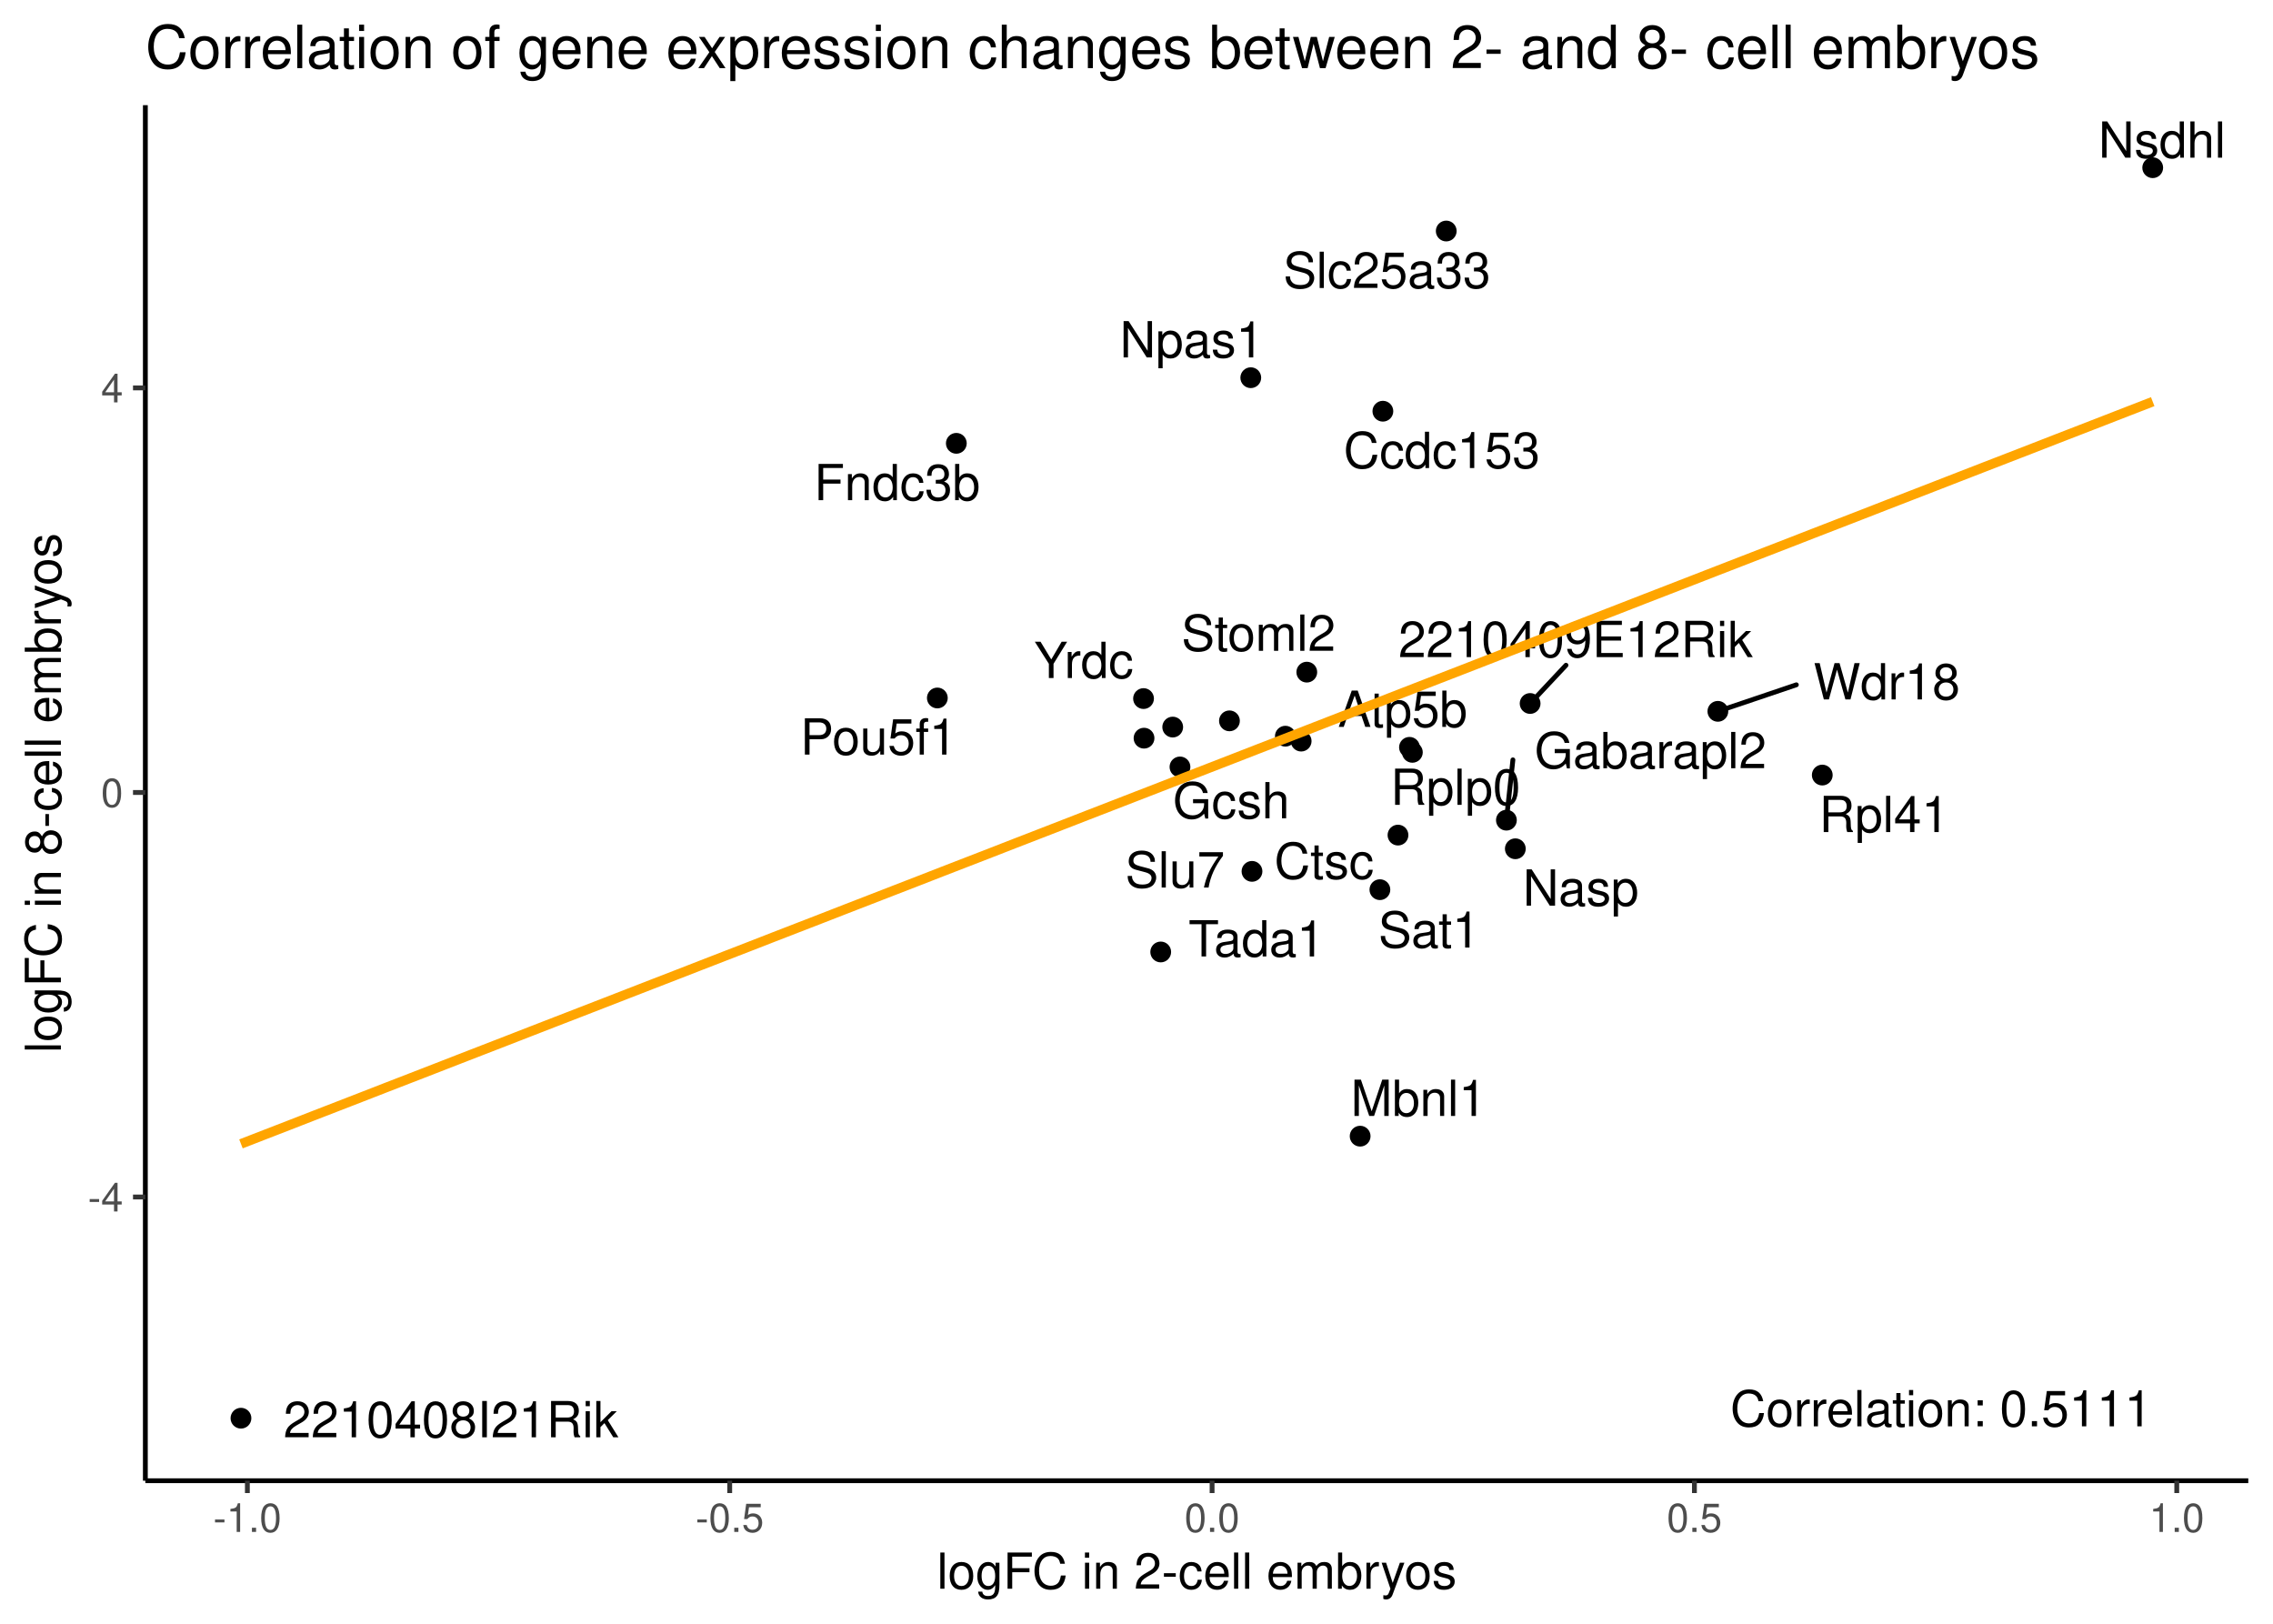
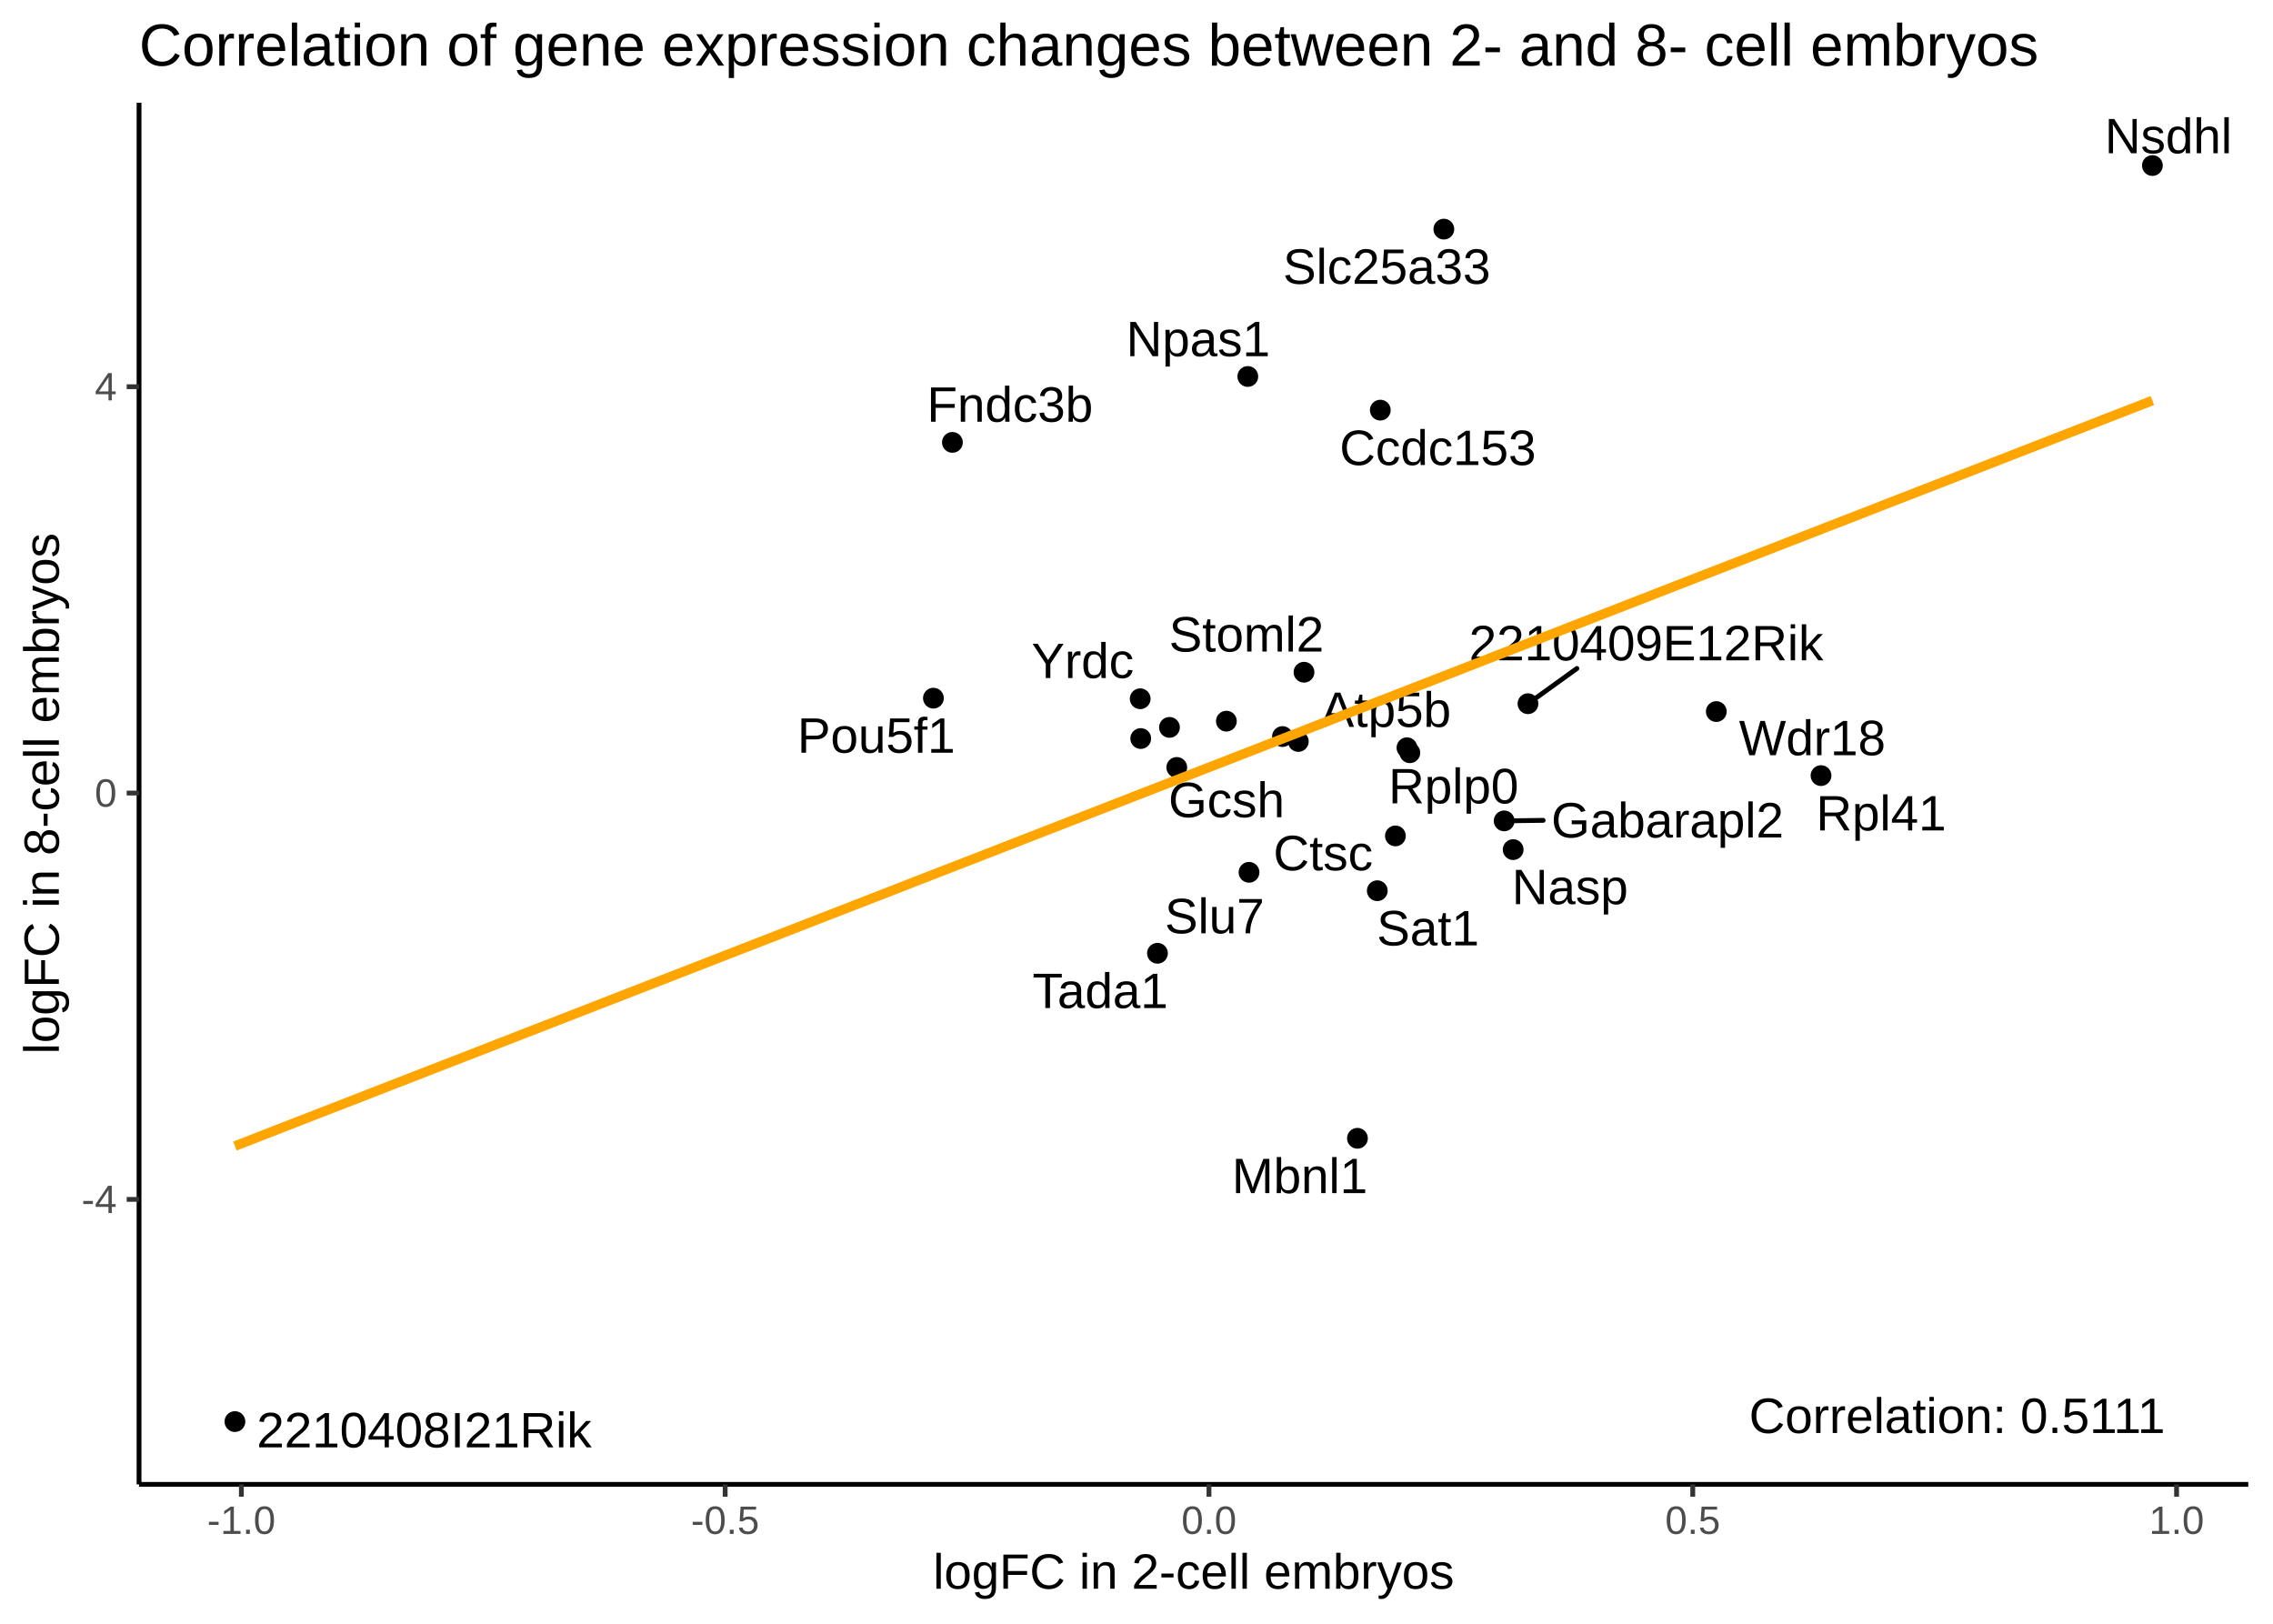
- <svg xmlns="http://www.w3.org/2000/svg" class="svglite" width="504.00pt" height="360.00pt" viewBox="0 0 504.00 360.00">
-   <defs>
-     <style type="text/css">
+ <svg xmlns="http://www.w3.org/2000/svg" width="504.00pt" height="360.00pt" viewBox="0 0 504.00 360.00">
+   <g class="svglite">
+     <defs>
+       <style type="text/css">
    .svglite line, .svglite polyline, .svglite polygon, .svglite path, .svglite rect, .svglite circle {
      fill: none;
      stroke: #000000;
      stroke-linecap: round;
      stroke-linejoin: round;
      stroke-miterlimit: 10.00;
    }
    .svglite text {
      white-space: pre;
    }
+     .svglite g.glyphgroup path {
+       fill: inherit;
+       stroke: none;
+     }
  </style>
-   </defs>
-   <rect width="100%" height="100%" style="stroke: none; fill: #FFFFFF;" />
-   <defs>
-     <clipPath id="cpMC4wMHw1MDQuMDB8MC4wMHwzNjAuMDA=">
-       <rect x="0.00" y="0.00" width="504.00" height="360.00" />
-     </clipPath>
-   </defs>
-   <g clip-path="url(#cpMC4wMHw1MDQuMDB8MC4wMHwzNjAuMDA=)">
-     <rect x="0.00" y="0" width="504.00" height="360.00" style="stroke-width: 1.07; stroke: #FFFFFF; fill: #FFFFFF;" />
-   </g>
-   <defs>
-     <clipPath id="cpMzIuMjN8NDk4LjUyfDIzLjMyfDMyOC4yOQ==">
-       <rect x="32.23" y="23.32" width="466.29" height="304.97" />
-     </clipPath>
-   </defs>
-   <g clip-path="url(#cpMzIuMjN8NDk4LjUyfDIzLjMyfDMyOC4yOQ==)">
-     <rect x="32.23" y="23.32" width="466.29" height="304.97" style="stroke-width: 1.07; stroke: none; fill: #FFFFFF;" />
-     <circle cx="53.43" cy="314.43" r="1.95" style="stroke-width: 0.71; fill: #000000;" />
-     <circle cx="339.28" cy="155.97" r="1.95" style="stroke-width: 0.71; fill: #000000;" />
-     <circle cx="312.53" cy="165.69" r="1.95" style="stroke-width: 0.71; fill: #000000;" />
-     <circle cx="272.61" cy="159.82" r="1.95" style="stroke-width: 0.71; fill: #000000;" />
-     <circle cx="253.67" cy="163.66" r="1.95" style="stroke-width: 0.71; fill: #000000;" />
-     <circle cx="306.63" cy="91.17" r="1.95" style="stroke-width: 0.71; fill: #000000;" />
-     <circle cx="309.98" cy="185.15" r="1.95" style="stroke-width: 0.71; fill: #000000;" />
-     <circle cx="288.51" cy="164.31" r="1.95" style="stroke-width: 0.71; fill: #000000;" />
-     <circle cx="212.05" cy="98.29" r="1.95" style="stroke-width: 0.71; fill: #000000;" />
-     <circle cx="334.02" cy="181.84" r="1.95" style="stroke-width: 0.71; fill: #000000;" />
-     <circle cx="261.64" cy="170.04" r="1.95" style="stroke-width: 0.71; fill: #000000;" />
-     <circle cx="260.03" cy="161.20" r="1.95" style="stroke-width: 0.71; fill: #000000;" />
-     <circle cx="301.59" cy="251.90" r="1.95" style="stroke-width: 0.71; fill: #000000;" />
-     <circle cx="336.00" cy="188.18" r="1.95" style="stroke-width: 0.71; fill: #000000;" />
-     <circle cx="277.34" cy="83.74" r="1.95" style="stroke-width: 0.71; fill: #000000;" />
-     <circle cx="477.33" cy="37.18" r="1.95" style="stroke-width: 0.71; fill: #000000;" />
-     <circle cx="207.84" cy="154.75" r="1.95" style="stroke-width: 0.71; fill: #000000;" />
-     <circle cx="404.06" cy="171.84" r="1.95" style="stroke-width: 0.71; fill: #000000;" />
-     <circle cx="313.17" cy="166.80" r="1.95" style="stroke-width: 0.71; fill: #000000;" />
-     <circle cx="305.97" cy="197.25" r="1.95" style="stroke-width: 0.71; fill: #000000;" />
-     <circle cx="320.68" cy="51.22" r="1.95" style="stroke-width: 0.71; fill: #000000;" />
-     <circle cx="277.61" cy="193.19" r="1.95" style="stroke-width: 0.71; fill: #000000;" />
-     <circle cx="289.76" cy="149.02" r="1.95" style="stroke-width: 0.71; fill: #000000;" />
-     <circle cx="257.37" cy="211.06" r="1.95" style="stroke-width: 0.71; fill: #000000;" />
-     <circle cx="285.01" cy="163.22" r="1.95" style="stroke-width: 0.71; fill: #000000;" />
-     <circle cx="380.91" cy="157.71" r="1.95" style="stroke-width: 0.71; fill: #000000;" />
-     <circle cx="253.56" cy="154.88" r="1.95" style="stroke-width: 0.71; fill: #000000;" />
-     <line x1="347.23" y1="147.49" x2="340.01" y2="155.19" style="stroke-width: 1.07;" />
-     <line x1="335.46" y1="168.47" x2="334.12" y2="180.92" style="stroke-width: 1.07;" />
-     <line x1="398.31" y1="151.83" x2="382.16" y2="157.29" style="stroke-width: 1.07;" />
-     <text x="99.97" y="318.66" text-anchor="middle" style="font-size: 11.04px; font-family: &quot;Nimbus Sans&quot;;" textLength="83.55px" lengthAdjust="spacingAndGlyphs">2210408I21Rik</text>
-     <text x="349.35" y="145.69" text-anchor="middle" style="font-size: 11.04px; font-family: &quot;Nimbus Sans&quot;;" textLength="87.26px" lengthAdjust="spacingAndGlyphs">2210409E12Rik</text>
-     <text x="311.01" y="161.16" text-anchor="middle" style="font-size: 11.04px; font-family: &quot;Nimbus Sans&quot;;" textLength="32.70px" lengthAdjust="spacingAndGlyphs">Atp5b</text>
-     <text x="319.70" y="103.77" text-anchor="middle" style="font-size: 11.04px; font-family: &quot;Nimbus Sans&quot;;" textLength="47.89px" lengthAdjust="spacingAndGlyphs">Ccdc153</text>
-     <text x="293.60" y="194.82" text-anchor="middle" style="font-size: 11.04px; font-family: &quot;Nimbus Sans&quot;;" textLength="23.84px" lengthAdjust="spacingAndGlyphs">Ctsc</text>
-     <text x="198.92" y="110.90" text-anchor="middle" style="font-size: 11.04px; font-family: &quot;Nimbus Sans&quot;;" textLength="40.41px" lengthAdjust="spacingAndGlyphs">Fndc3b</text>
-     <text x="365.98" y="170.32" text-anchor="middle" style="font-size: 11.04px; font-family: &quot;Nimbus Sans&quot;;" textLength="57.45px" lengthAdjust="spacingAndGlyphs">Gabarapl2</text>
-     <text x="273.01" y="181.43" text-anchor="middle" style="font-size: 11.04px; font-family: &quot;Nimbus Sans&quot;;" textLength="27.35px" lengthAdjust="spacingAndGlyphs">Gcsh</text>
-     <text x="314.54" y="247.41" text-anchor="middle" style="font-size: 11.04px; font-family: &quot;Nimbus Sans&quot;;" textLength="33.60px" lengthAdjust="spacingAndGlyphs">Mbnl1</text>
-     <text x="350.52" y="200.79" text-anchor="middle" style="font-size: 11.04px; font-family: &quot;Nimbus Sans&quot;;" textLength="27.76px" lengthAdjust="spacingAndGlyphs">Nasp</text>
-     <text x="264.25" y="79.24" text-anchor="middle" style="font-size: 11.04px; font-family: &quot;Nimbus Sans&quot;;" textLength="34.78px" lengthAdjust="spacingAndGlyphs">Npas1</text>
-     <text x="479.39" y="34.96" text-anchor="middle" style="font-size: 11.04px; font-family: &quot;Nimbus Sans&quot;;" textLength="31.05px" lengthAdjust="spacingAndGlyphs">Nsdhl</text>
-     <text x="194.82" y="167.30" text-anchor="middle" style="font-size: 11.04px; font-family: &quot;Nimbus Sans&quot;;" textLength="37.92px" lengthAdjust="spacingAndGlyphs">Pou5f1</text>
-     <text x="417.77" y="184.48" text-anchor="middle" style="font-size: 11.04px; font-family: &quot;Nimbus Sans&quot;;" textLength="31.77px" lengthAdjust="spacingAndGlyphs">Rpl41</text>
-     <text x="322.73" y="178.45" text-anchor="middle" style="font-size: 11.04px; font-family: &quot;Nimbus Sans&quot;;" textLength="31.74px" lengthAdjust="spacingAndGlyphs">Rplp0</text>
-     <text x="316.89" y="210.08" text-anchor="middle" style="font-size: 11.04px; font-family: &quot;Nimbus Sans&quot;;" textLength="25.11px" lengthAdjust="spacingAndGlyphs">Sat1</text>
-     <text x="307.54" y="63.85" text-anchor="middle" style="font-size: 11.04px; font-family: &quot;Nimbus Sans&quot;;" textLength="50.97px" lengthAdjust="spacingAndGlyphs">Slc25a33</text>
-     <text x="260.53" y="196.77" text-anchor="middle" style="font-size: 11.04px; font-family: &quot;Nimbus Sans&quot;;" textLength="24.08px" lengthAdjust="spacingAndGlyphs">Slu7</text>
-     <text x="279.06" y="144.29" text-anchor="middle" style="font-size: 11.04px; font-family: &quot;Nimbus Sans&quot;;" textLength="38.90px" lengthAdjust="spacingAndGlyphs">Stoml2</text>
-     <text x="278.61" y="212.05" text-anchor="middle" style="font-size: 11.04px; font-family: &quot;Nimbus Sans&quot;;" textLength="32.45px" lengthAdjust="spacingAndGlyphs">Tada1</text>
-     <text x="418.35" y="155.07" text-anchor="middle" style="font-size: 11.04px; font-family: &quot;Nimbus Sans&quot;;" textLength="36.48px" lengthAdjust="spacingAndGlyphs">Wdr18</text>
-     <text x="240.32" y="150.33" text-anchor="middle" style="font-size: 11.04px; font-family: &quot;Nimbus Sans&quot;;" textLength="24.14px" lengthAdjust="spacingAndGlyphs">Yrdc</text>
-     <polyline points="53.43,253.61 58.79,251.53 64.16,249.45 69.52,247.36 74.89,245.28 80.25,243.20 85.62,241.11 90.99,239.03 96.35,236.95 101.72,234.86 107.08,232.78 112.45,230.70 117.82,228.61 123.18,226.53 128.55,224.45 133.91,222.37 139.28,220.28 144.64,218.20 150.01,216.12 155.38,214.03 160.74,211.95 166.11,209.87 171.47,207.78 176.84,205.70 182.21,203.62 187.57,201.53 192.94,199.45 198.30,197.37 203.67,195.29 209.03,193.20 214.40,191.12 219.77,189.04 225.13,186.95 230.50,184.87 235.86,182.79 241.23,180.70 246.60,178.62 251.96,176.54 257.33,174.46 262.69,172.37 268.06,170.29 273.42,168.21 278.79,166.12 284.16,164.04 289.52,161.96 294.89,159.87 300.25,157.79 305.62,155.71 310.99,153.62 316.35,151.54 321.72,149.46 327.08,147.38 332.45,145.29 337.81,143.21 343.18,141.13 348.55,139.04 353.91,136.96 359.28,134.88 364.64,132.79 370.01,130.71 375.37,128.63 380.74,126.54 386.11,124.46 391.47,122.38 396.84,120.30 402.20,118.21 407.57,116.13 412.94,114.05 418.30,111.96 423.67,109.88 429.03,107.80 434.40,105.71 439.76,103.63 445.13,101.55 450.50,99.47 455.86,97.38 461.23,95.30 466.59,93.22 471.96,91.13 477.33,89.05 " style="stroke-width: 2.13; stroke: #FFA500; stroke-linecap: butt;" />
-     <text x="477.19" y="316.23" text-anchor="end" style="font-size: 11.04px; font-family: &quot;Nimbus Sans&quot;;" textLength="106.66px" lengthAdjust="spacingAndGlyphs">Correlation: 0.5111</text>
-   </g>
-   <g clip-path="url(#cpMC4wMHw1MDQuMDB8MC4wMHwzNjAuMDA=)">
-     <polyline points="32.23,328.29 32.23,23.32 " style="stroke-width: 1.07; stroke-linecap: butt;" />
-     <text x="27.30" y="268.60" text-anchor="end" style="font-size: 8.80px;fill: #4D4D4D; font-family: &quot;Nimbus Sans&quot;;" textLength="8.77px" lengthAdjust="spacingAndGlyphs">-4</text>
-     <text x="27.30" y="178.90" text-anchor="end" style="font-size: 8.80px;fill: #4D4D4D; font-family: &quot;Nimbus Sans&quot;;" textLength="5.59px" lengthAdjust="spacingAndGlyphs">0</text>
-     <text x="27.30" y="89.21" text-anchor="end" style="font-size: 8.80px;fill: #4D4D4D; font-family: &quot;Nimbus Sans&quot;;" textLength="5.59px" lengthAdjust="spacingAndGlyphs">4</text>
-     <polyline points="29.49,265.39 32.23,265.39 " style="stroke-width: 1.07; stroke: #333333; stroke-linecap: butt;" />
-     <polyline points="29.49,175.70 32.23,175.70 " style="stroke-width: 1.07; stroke: #333333; stroke-linecap: butt;" />
-     <polyline points="29.49,86.00 32.23,86.00 " style="stroke-width: 1.07; stroke: #333333; stroke-linecap: butt;" />
-     <polyline points="32.23,328.29 498.52,328.29 " style="stroke-width: 1.07; stroke-linecap: butt;" />
-     <polyline points="54.85,331.03 54.85,328.29 " style="stroke-width: 1.07; stroke: #333333; stroke-linecap: butt;" />
-     <polyline points="161.80,331.03 161.80,328.29 " style="stroke-width: 1.07; stroke: #333333; stroke-linecap: butt;" />
-     <polyline points="268.76,331.03 268.76,328.29 " style="stroke-width: 1.07; stroke: #333333; stroke-linecap: butt;" />
-     <polyline points="375.71,331.03 375.71,328.29 " style="stroke-width: 1.07; stroke: #333333; stroke-linecap: butt;" />
-     <polyline points="482.66,331.03 482.66,328.29 " style="stroke-width: 1.07; stroke: #333333; stroke-linecap: butt;" />
-     <text x="54.85" y="339.64" text-anchor="middle" style="font-size: 8.80px;fill: #4D4D4D; font-family: &quot;Nimbus Sans&quot;;" textLength="17.16px" lengthAdjust="spacingAndGlyphs">-1.0</text>
-     <text x="161.80" y="339.64" text-anchor="middle" style="font-size: 8.80px;fill: #4D4D4D; font-family: &quot;Nimbus Sans&quot;;" textLength="17.16px" lengthAdjust="spacingAndGlyphs">-0.5</text>
-     <text x="268.76" y="339.64" text-anchor="middle" style="font-size: 8.80px;fill: #4D4D4D; font-family: &quot;Nimbus Sans&quot;;" textLength="13.98px" lengthAdjust="spacingAndGlyphs">0.0</text>
-     <text x="375.71" y="339.64" text-anchor="middle" style="font-size: 8.80px;fill: #4D4D4D; font-family: &quot;Nimbus Sans&quot;;" textLength="13.98px" lengthAdjust="spacingAndGlyphs">0.5</text>
-     <text x="482.66" y="339.64" text-anchor="middle" style="font-size: 8.80px;fill: #4D4D4D; font-family: &quot;Nimbus Sans&quot;;" textLength="13.98px" lengthAdjust="spacingAndGlyphs">1.0</text>
-     <text x="265.38" y="352.23" text-anchor="middle" style="font-size: 11.00px; font-family: &quot;Nimbus Sans&quot;;" textLength="129.18px" lengthAdjust="spacingAndGlyphs">logFC in 2-cell embryos</text>
-     <text transform="translate(13.50,175.81) rotate(-90)" text-anchor="middle" style="font-size: 11.00px; font-family: &quot;Nimbus Sans&quot;;" textLength="129.18px" lengthAdjust="spacingAndGlyphs">logFC in 8-cell embryos</text>
-     <text x="32.23" y="15.10" style="font-size: 13.20px; font-family: &quot;Nimbus Sans&quot;;" textLength="475.23px" lengthAdjust="spacingAndGlyphs">Correlation of gene expression changes between 2- and 8- cell embryos</text>
+     </defs>
+     <rect width="100%" height="100%" style="stroke: none; fill: #FFFFFF;" />
+     <defs>
+       <clipPath id="cpMC4wMHw1MDQuMDB8MC4wMHwzNjAuMDA=">
+         <rect x="0.00" y="0.00" width="504.00" height="360.00" />
+       </clipPath>
+     </defs>
+     <g clip-path="url(#cpMC4wMHw1MDQuMDB8MC4wMHwzNjAuMDA=)">
+       <rect x="0" y="0.00" width="504.00" height="360.00" style="stroke-width: 1.07; stroke: #FFFFFF; fill: #FFFFFF;" />
+     </g>
+     <defs>
+       <clipPath id="cpMzAuODN8NDk4LjUyfDIyLjc4fDMyOS4xMA==">
+         <rect x="30.83" y="22.78" width="467.69" height="306.32" />
+       </clipPath>
+     </defs>
+     <g clip-path="url(#cpMzAuODN8NDk4LjUyfDIyLjc4fDMyOS4xMA==)">
+       <rect x="30.83" y="22.78" width="467.69" height="306.32" style="stroke-width: 1.07; stroke: none; fill: #FFFFFF;" />
+       <circle cx="52.09" cy="315.18" r="1.95" style="stroke-width: 0.71; fill: #000000;" />
+       <circle cx="338.80" cy="156.02" r="1.95" style="stroke-width: 0.71; fill: #000000;" />
+       <circle cx="311.97" cy="165.78" r="1.95" style="stroke-width: 0.71; fill: #000000;" />
+       <circle cx="271.93" cy="159.89" r="1.95" style="stroke-width: 0.71; fill: #000000;" />
+       <circle cx="252.94" cy="163.74" r="1.95" style="stroke-width: 0.71; fill: #000000;" />
+       <circle cx="306.06" cy="90.93" r="1.95" style="stroke-width: 0.71; fill: #000000;" />
+       <circle cx="309.41" cy="185.33" r="1.95" style="stroke-width: 0.71; fill: #000000;" />
+       <circle cx="287.88" cy="164.39" r="1.95" style="stroke-width: 0.71; fill: #000000;" />
+       <circle cx="211.18" cy="98.08" r="1.95" style="stroke-width: 0.71; fill: #000000;" />
+       <circle cx="333.52" cy="182.00" r="1.95" style="stroke-width: 0.71; fill: #000000;" />
+       <circle cx="260.93" cy="170.15" r="1.95" style="stroke-width: 0.71; fill: #000000;" />
+       <circle cx="259.31" cy="161.27" r="1.95" style="stroke-width: 0.71; fill: #000000;" />
+       <circle cx="300.99" cy="252.37" r="1.95" style="stroke-width: 0.71; fill: #000000;" />
+       <circle cx="335.52" cy="188.37" r="1.95" style="stroke-width: 0.71; fill: #000000;" />
+       <circle cx="276.68" cy="83.47" r="1.95" style="stroke-width: 0.71; fill: #000000;" />
+       <circle cx="477.26" cy="36.70" r="1.95" style="stroke-width: 0.71; fill: #000000;" />
+       <circle cx="206.97" cy="154.79" r="1.95" style="stroke-width: 0.71; fill: #000000;" />
+       <circle cx="403.78" cy="171.96" r="1.95" style="stroke-width: 0.71; fill: #000000;" />
+       <circle cx="312.61" cy="166.89" r="1.95" style="stroke-width: 0.71; fill: #000000;" />
+       <circle cx="305.39" cy="197.48" r="1.95" style="stroke-width: 0.71; fill: #000000;" />
+       <circle cx="320.15" cy="50.80" r="1.95" style="stroke-width: 0.71; fill: #000000;" />
+       <circle cx="276.95" cy="193.40" r="1.95" style="stroke-width: 0.71; fill: #000000;" />
+       <circle cx="289.14" cy="149.04" r="1.95" style="stroke-width: 0.71; fill: #000000;" />
+       <circle cx="256.65" cy="211.35" r="1.95" style="stroke-width: 0.71; fill: #000000;" />
+       <circle cx="284.37" cy="163.30" r="1.95" style="stroke-width: 0.71; fill: #000000;" />
+       <circle cx="380.56" cy="157.76" r="1.95" style="stroke-width: 0.71; fill: #000000;" />
+       <circle cx="252.82" cy="154.92" r="1.95" style="stroke-width: 0.71; fill: #000000;" />
+       <line x1="349.65" y1="148.21" x2="339.75" y2="155.34" style="stroke-width: 1.07;" />
+       <line x1="342.17" y1="181.88" x2="334.93" y2="181.98" style="stroke-width: 1.07;" />
+       <text x="94.05" y="320.89" text-anchor="middle" style="font-size: 11.04px; font-family: &quot;Arimo&quot;;" textLength="74.27px" lengthAdjust="spacingAndGlyphs">2210408I21Rik</text>
+       <text x="365.01" y="146.41" text-anchor="middle" style="font-size: 11.04px; font-family: &quot;Arimo&quot;;" textLength="78.56px" lengthAdjust="spacingAndGlyphs">2210409E12Rik</text>
+       <text x="307.32" y="161.16" text-anchor="middle" style="font-size: 11.04px; font-family: &quot;Arimo&quot;;" textLength="28.84px" lengthAdjust="spacingAndGlyphs">Atp5b</text>
+       <text x="318.81" y="103.10" text-anchor="middle" style="font-size: 11.04px; font-family: &quot;Arimo&quot;;" textLength="43.56px" lengthAdjust="spacingAndGlyphs">Ccdc153</text>
+       <text x="293.38" y="192.95" text-anchor="middle" style="font-size: 11.04px; font-family: &quot;Arimo&quot;;" textLength="22.06px" lengthAdjust="spacingAndGlyphs">Ctsc</text>
+       <text x="223.94" y="93.51" text-anchor="middle" style="font-size: 11.04px; font-family: &quot;Arimo&quot;;" textLength="36.81px" lengthAdjust="spacingAndGlyphs">Fndc3b</text>
+       <text x="369.74" y="185.68" text-anchor="middle" style="font-size: 11.04px; font-family: &quot;Arimo&quot;;" textLength="51.55px" lengthAdjust="spacingAndGlyphs">Gabarapl2</text>
+       <text x="271.96" y="181.18" text-anchor="middle" style="font-size: 11.04px; font-family: &quot;Arimo&quot;;" textLength="25.75px" lengthAdjust="spacingAndGlyphs">Gcsh</text>
+       <text x="288.20" y="264.52" text-anchor="middle" style="font-size: 11.04px; font-family: &quot;Arimo&quot;;" textLength="30.06px" lengthAdjust="spacingAndGlyphs">Mbnl1</text>
+       <text x="348.12" y="200.46" text-anchor="middle" style="font-size: 11.04px; font-family: &quot;Arimo&quot;;" textLength="25.77px" lengthAdjust="spacingAndGlyphs">Nasp</text>
+       <text x="265.67" y="78.97" text-anchor="middle" style="font-size: 11.04px; font-family: &quot;Arimo&quot;;" textLength="31.91px" lengthAdjust="spacingAndGlyphs">Npas1</text>
+       <text x="480.81" y="33.98" text-anchor="middle" style="font-size: 11.04px; font-family: &quot;Arimo&quot;;" textLength="28.22px" lengthAdjust="spacingAndGlyphs">Nsdhl</text>
+       <text x="194.29" y="166.89" text-anchor="middle" style="font-size: 11.04px; font-family: &quot;Arimo&quot;;" textLength="34.98px" lengthAdjust="spacingAndGlyphs">Pou5f1</text>
+       <text x="417.11" y="184.12" text-anchor="middle" style="font-size: 11.04px; font-family: &quot;Arimo&quot;;" textLength="28.84px" lengthAdjust="spacingAndGlyphs">Rpl41</text>
+       <text x="322.30" y="178.11" text-anchor="middle" style="font-size: 11.04px; font-family: &quot;Arimo&quot;;" textLength="28.84px" lengthAdjust="spacingAndGlyphs">Rplp0</text>
+       <text x="316.63" y="209.60" text-anchor="middle" style="font-size: 11.04px; font-family: &quot;Arimo&quot;;" textLength="22.70px" lengthAdjust="spacingAndGlyphs">Sat1</text>
+       <text x="307.49" y="62.92" text-anchor="middle" style="font-size: 11.04px; font-family: &quot;Arimo&quot;;" textLength="46.03px" lengthAdjust="spacingAndGlyphs">Slc25a33</text>
+       <text x="269.30" y="206.92" text-anchor="middle" style="font-size: 11.04px; font-family: &quot;Arimo&quot;;" textLength="22.09px" lengthAdjust="spacingAndGlyphs">Slu7</text>
+       <text x="276.38" y="144.45" text-anchor="middle" style="font-size: 11.04px; font-family: &quot;Arimo&quot;;" textLength="34.34px" lengthAdjust="spacingAndGlyphs">Stoml2</text>
+       <text x="243.97" y="223.49" text-anchor="middle" style="font-size: 11.04px; font-family: &quot;Arimo&quot;;" textLength="30.06px" lengthAdjust="spacingAndGlyphs">Tada1</text>
+       <text x="401.85" y="167.43" text-anchor="middle" style="font-size: 11.04px; font-family: &quot;Arimo&quot;;" textLength="32.50px" lengthAdjust="spacingAndGlyphs">Wdr18</text>
+       <text x="240.06" y="150.32" text-anchor="middle" style="font-size: 11.04px; font-family: &quot;Arimo&quot;;" textLength="22.69px" lengthAdjust="spacingAndGlyphs">Yrdc</text>
+       <polyline points="52.09,254.09 57.47,252.00 62.85,249.90 68.23,247.81 73.61,245.72 79.00,243.63 84.38,241.53 89.76,239.44 95.14,237.35 100.52,235.26 105.91,233.17 111.29,231.07 116.67,228.98 122.05,226.89 127.43,224.80 132.82,222.70 138.20,220.61 143.58,218.52 148.96,216.43 154.34,214.34 159.73,212.24 165.11,210.15 170.49,208.06 175.87,205.97 181.25,203.87 186.64,201.78 192.02,199.69 197.40,197.60 202.78,195.50 208.16,193.41 213.55,191.32 218.93,189.23 224.31,187.14 229.69,185.04 235.07,182.95 240.45,180.86 245.84,178.77 251.22,176.67 256.60,174.58 261.98,172.49 267.36,170.40 272.75,168.31 278.13,166.21 283.51,164.12 288.89,162.03 294.27,159.94 299.66,157.84 305.04,155.75 310.42,153.66 315.80,151.57 321.18,149.48 326.57,147.38 331.95,145.29 337.33,143.20 342.71,141.11 348.09,139.01 353.48,136.92 358.86,134.83 364.24,132.74 369.62,130.64 375.00,128.55 380.39,126.46 385.77,124.37 391.15,122.28 396.53,120.18 401.91,118.09 407.30,116.00 412.68,113.91 418.06,111.81 423.44,109.72 428.82,107.63 434.21,105.54 439.59,103.45 444.97,101.35 450.35,99.26 455.73,97.17 461.12,95.08 466.50,92.98 471.88,90.89 477.26,88.80 " style="stroke-width: 2.13; stroke: #FFA500; stroke-linecap: butt;" />
+       <text x="480.08" y="317.71" text-anchor="end" style="font-size: 11.04px; font-family: &quot;Arimo&quot;;" textLength="92.22px" lengthAdjust="spacingAndGlyphs">Correlation: 0.5111</text>
+     </g>
+     <g clip-path="url(#cpMC4wMHw1MDQuMDB8MC4wMHwzNjAuMDA=)">
+       <polyline points="30.83,329.10 30.83,22.78 " style="stroke-width: 1.07; stroke-linecap: butt;" />
+       <text x="25.90" y="268.95" text-anchor="end" style="font-size: 8.80px;fill: #4D4D4D; font-family: &quot;Arimo&quot;;" textLength="7.81px" lengthAdjust="spacingAndGlyphs">-4</text>
+       <text x="25.90" y="178.86" text-anchor="end" style="font-size: 8.80px;fill: #4D4D4D; font-family: &quot;Arimo&quot;;" textLength="4.89px" lengthAdjust="spacingAndGlyphs">0</text>
+       <text x="25.90" y="88.77" text-anchor="end" style="font-size: 8.80px;fill: #4D4D4D; font-family: &quot;Arimo&quot;;" textLength="4.89px" lengthAdjust="spacingAndGlyphs">4</text>
+       <polyline points="28.09,265.92 30.83,265.92 " style="stroke-width: 1.07; stroke: #333333; stroke-linecap: butt;" />
+       <polyline points="28.09,175.83 30.83,175.83 " style="stroke-width: 1.07; stroke: #333333; stroke-linecap: butt;" />
+       <polyline points="28.09,85.74 30.83,85.74 " style="stroke-width: 1.07; stroke: #333333; stroke-linecap: butt;" />
+       <polyline points="30.83,329.10 498.52,329.10 " style="stroke-width: 1.07; stroke-linecap: butt;" />
+       <polyline points="53.52,331.84 53.52,329.10 " style="stroke-width: 1.07; stroke: #333333; stroke-linecap: butt;" />
+       <polyline points="160.79,331.84 160.79,329.10 " style="stroke-width: 1.07; stroke: #333333; stroke-linecap: butt;" />
+       <polyline points="268.07,331.84 268.07,329.10 " style="stroke-width: 1.07; stroke: #333333; stroke-linecap: butt;" />
+       <polyline points="375.34,331.84 375.34,329.10 " style="stroke-width: 1.07; stroke: #333333; stroke-linecap: butt;" />
+       <polyline points="482.62,331.84 482.62,329.10 " style="stroke-width: 1.07; stroke: #333333; stroke-linecap: butt;" />
+       <text x="53.52" y="340.09" text-anchor="middle" style="font-size: 8.80px;fill: #4D4D4D; font-family: &quot;Arimo&quot;;" textLength="15.14px" lengthAdjust="spacingAndGlyphs">-1.0</text>
+       <text x="160.79" y="340.09" text-anchor="middle" style="font-size: 8.80px;fill: #4D4D4D; font-family: &quot;Arimo&quot;;" textLength="15.14px" lengthAdjust="spacingAndGlyphs">-0.5</text>
+       <text x="268.07" y="340.09" text-anchor="middle" style="font-size: 8.80px;fill: #4D4D4D; font-family: &quot;Arimo&quot;;" textLength="12.22px" lengthAdjust="spacingAndGlyphs">0.0</text>
+       <text x="375.34" y="340.09" text-anchor="middle" style="font-size: 8.80px;fill: #4D4D4D; font-family: &quot;Arimo&quot;;" textLength="12.22px" lengthAdjust="spacingAndGlyphs">0.5</text>
+       <text x="482.62" y="340.09" text-anchor="middle" style="font-size: 8.80px;fill: #4D4D4D; font-family: &quot;Arimo&quot;;" textLength="12.22px" lengthAdjust="spacingAndGlyphs">1.0</text>
+       <text x="264.67" y="352.23" text-anchor="middle" style="font-size: 11.00px; font-family: &quot;Arimo&quot;;" textLength="115.56px" lengthAdjust="spacingAndGlyphs">logFC in 2-cell embryos</text>
+       <text transform="translate(13.05,175.94) rotate(-90)" text-anchor="middle" style="font-size: 11.00px; font-family: &quot;Arimo&quot;;" textLength="115.56px" lengthAdjust="spacingAndGlyphs">logFC in 8-cell embryos</text>
+       <text x="30.83" y="14.56" style="font-size: 13.20px; font-family: &quot;Arimo&quot;;" textLength="420.52px" lengthAdjust="spacingAndGlyphs">Correlation of gene expression changes between 2- and 8- cell embryos</text>
+     </g>
  </g>
</svg>
